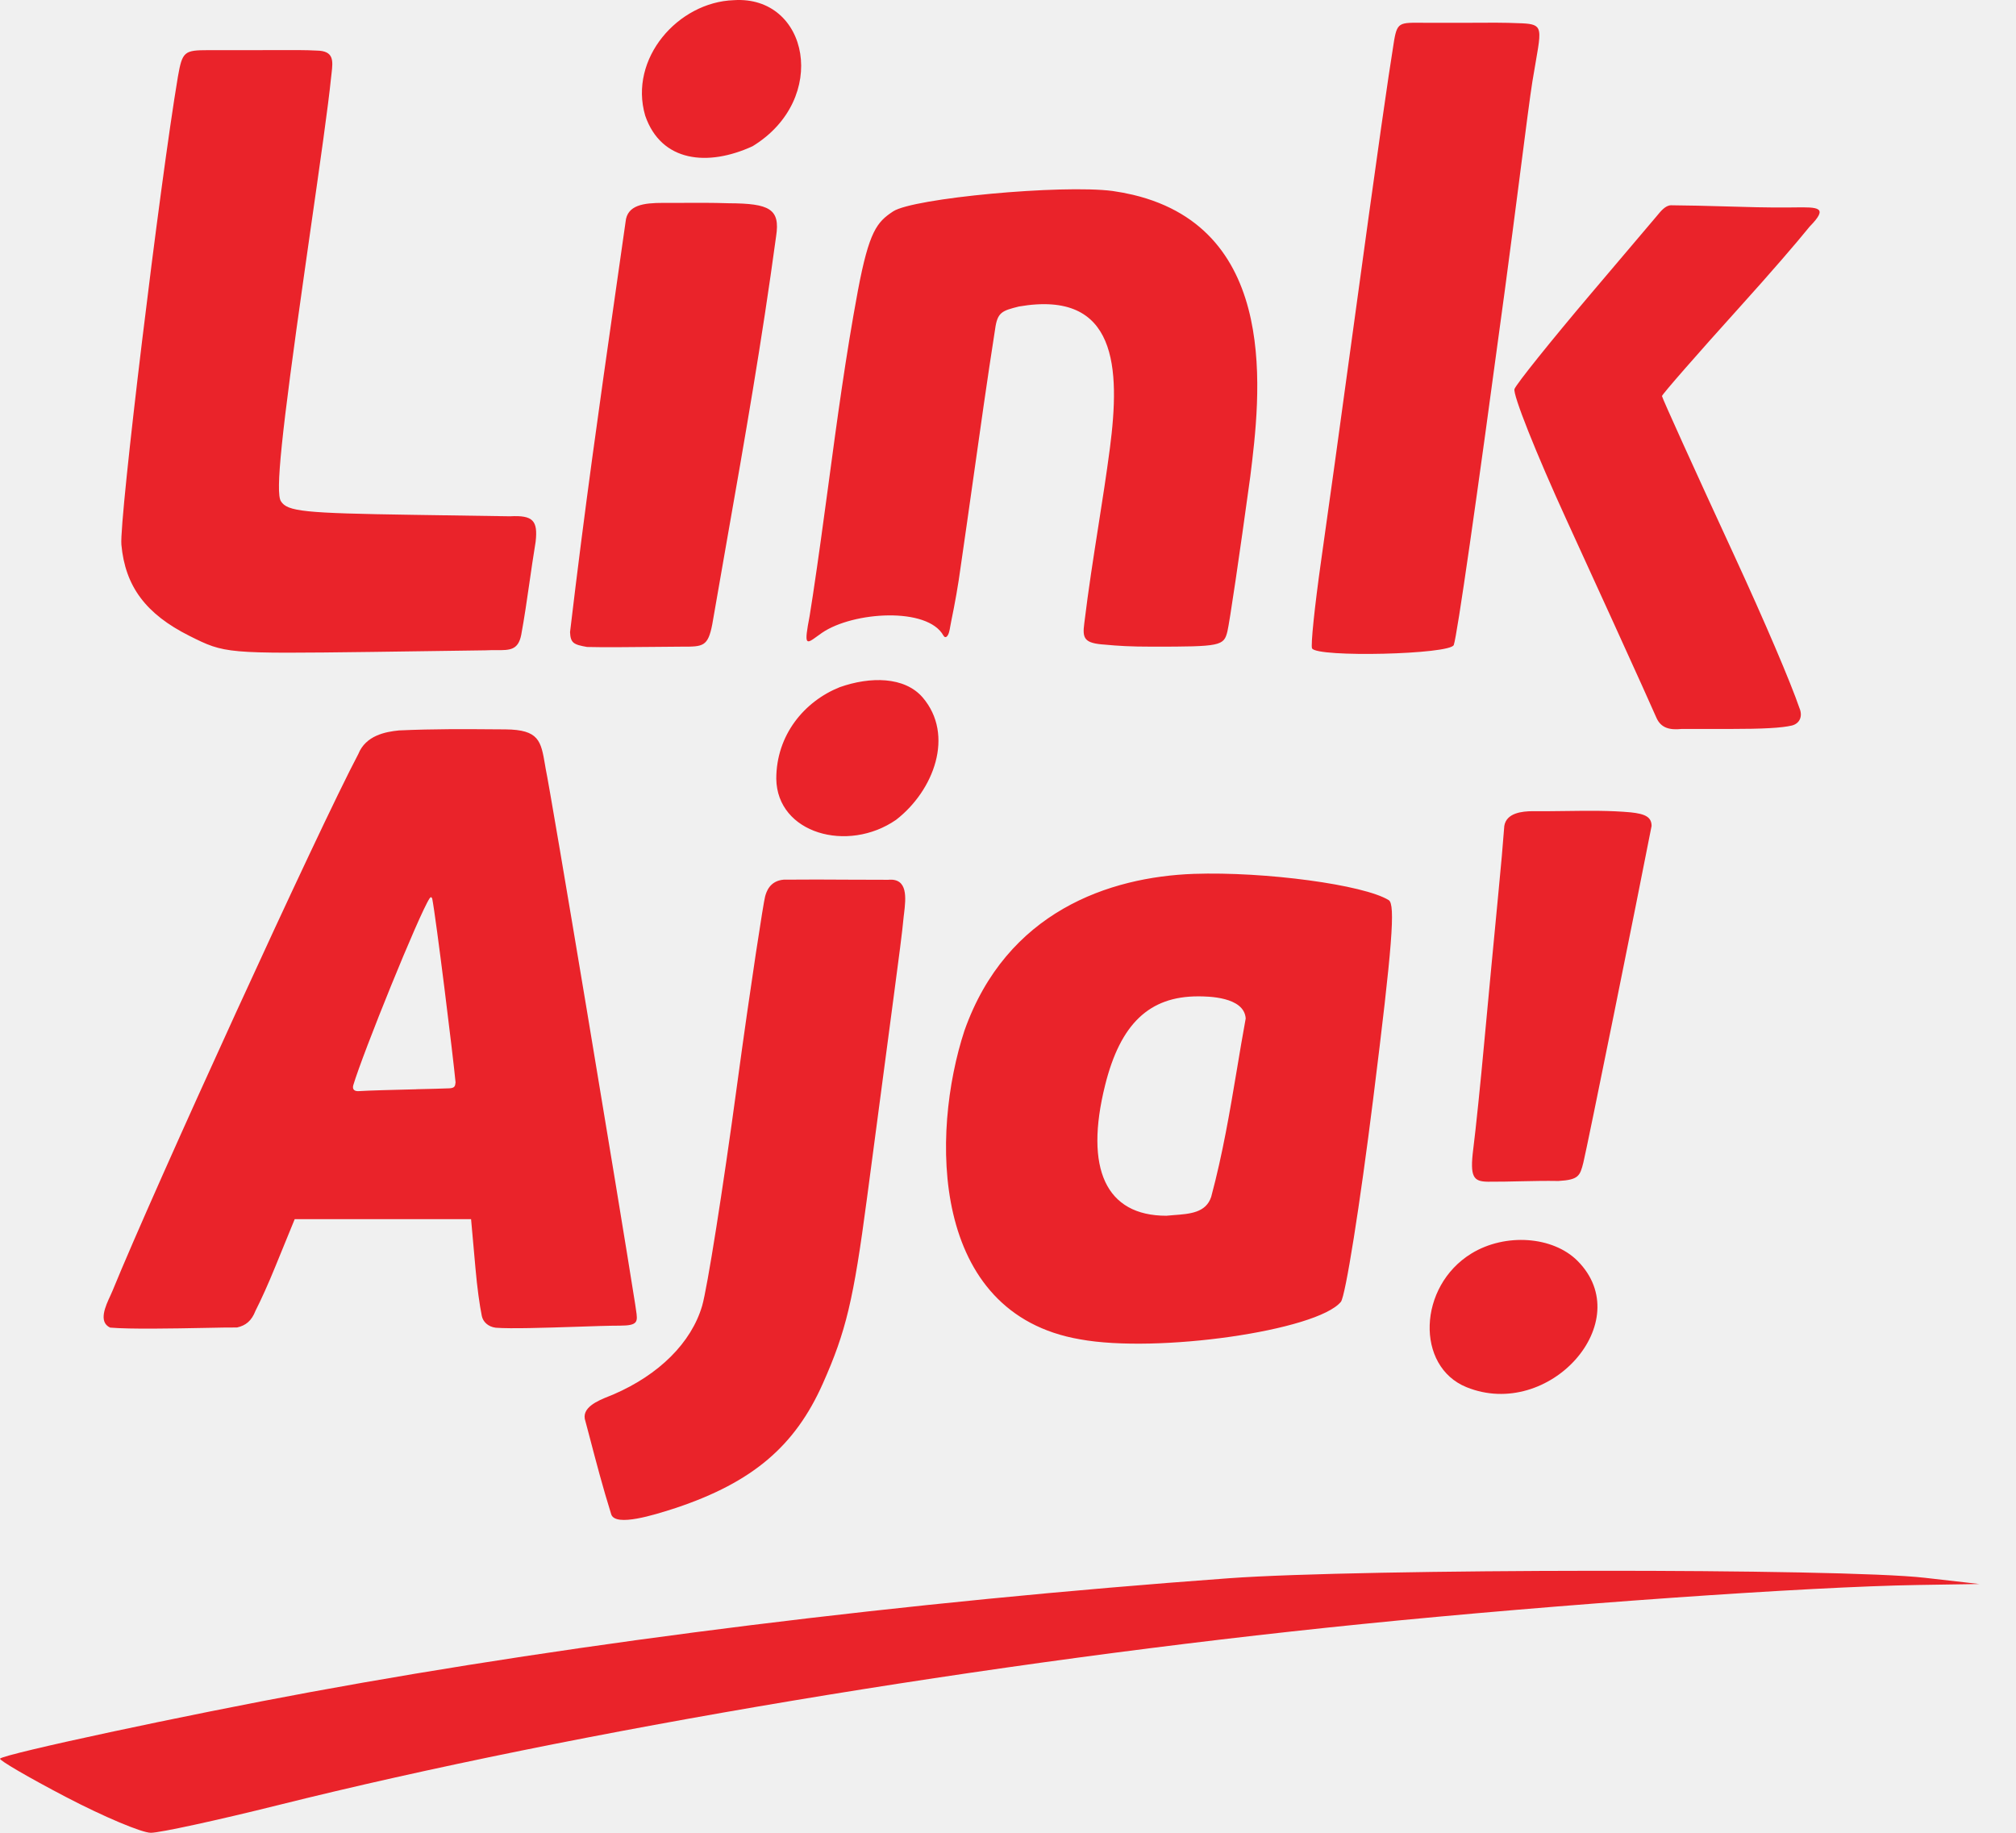
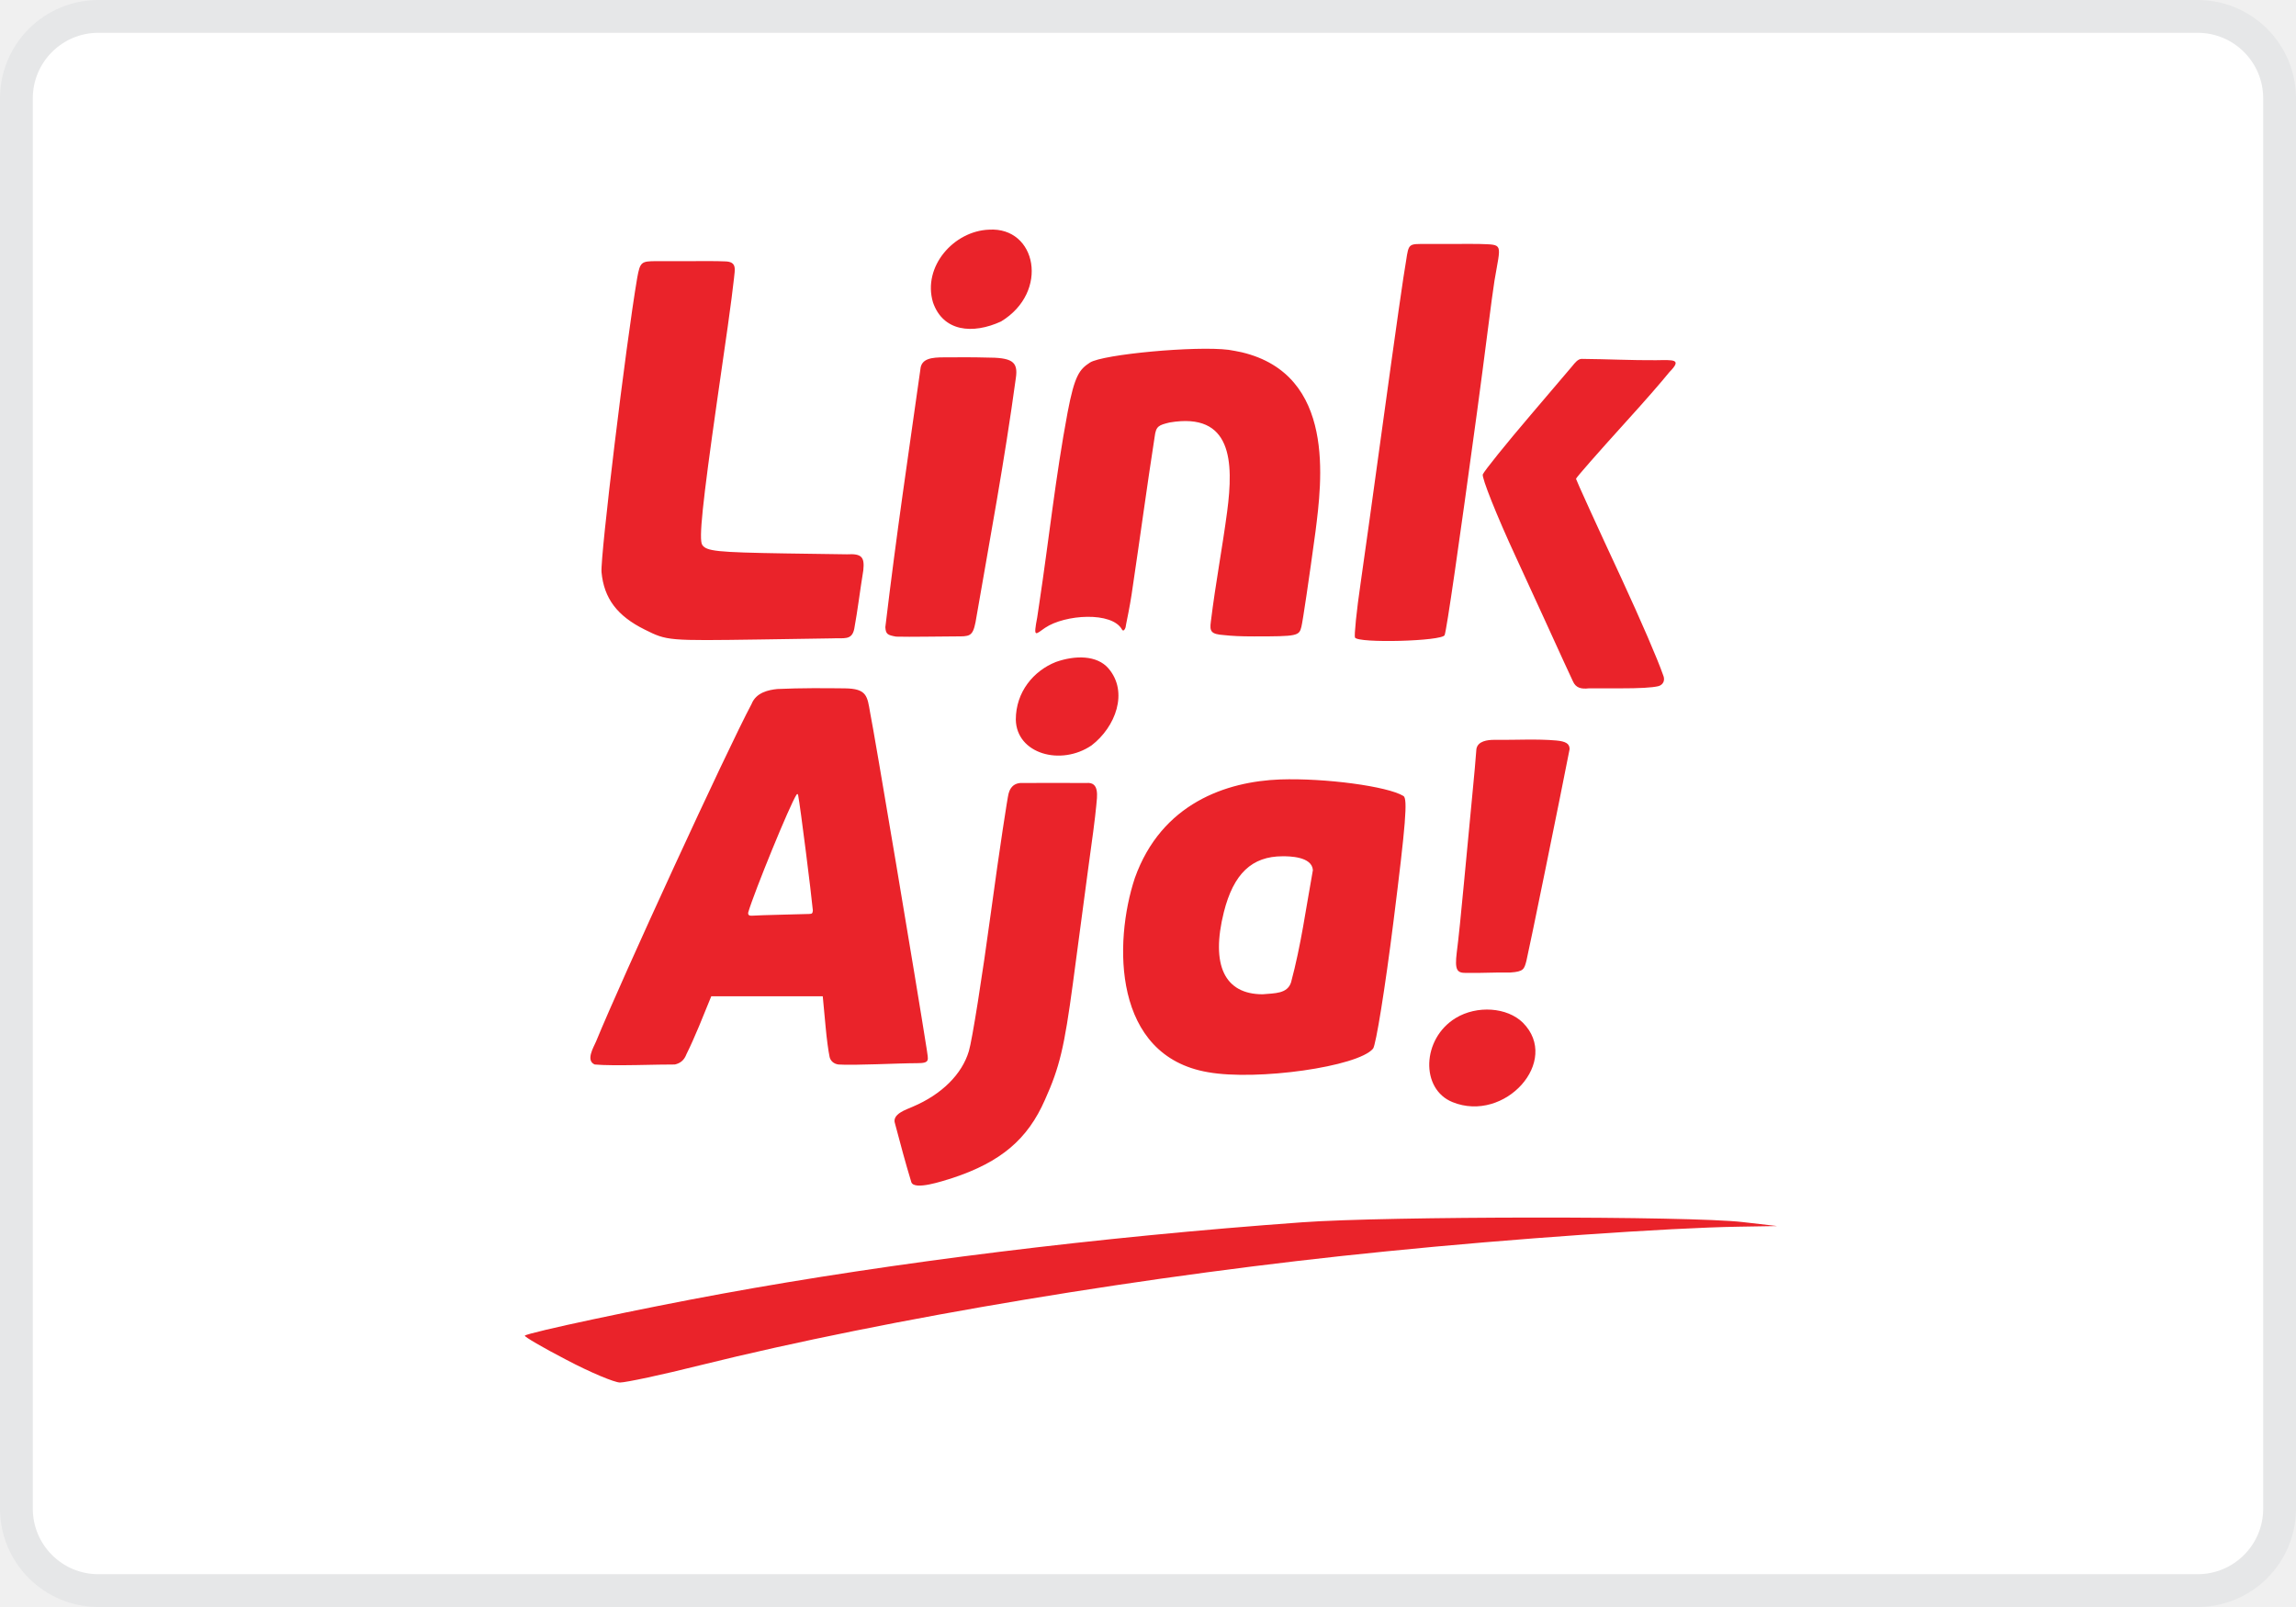
- <svg xmlns="http://www.w3.org/2000/svg" width="33" height="30" viewBox="0 0 33 30" fill="none">
-   <path fill-rule="evenodd" clip-rule="evenodd" d="M10.561 1.892C10.289 0.958 11.1 0.035 12.009 0.003C13.24 -0.08 13.58 1.622 12.32 2.393C11.591 2.729 10.824 2.658 10.561 1.892ZM14.044 4.752C14.227 3.785 14.354 3.635 14.62 3.46C14.949 3.243 17.375 3.018 18.212 3.126C18.329 3.143 18.441 3.164 18.547 3.189C20.968 3.767 20.628 6.493 20.466 7.799L20.459 7.85C20.291 9.076 20.126 10.194 20.092 10.333C20.034 10.574 19.982 10.585 18.87 10.585C18.497 10.585 18.302 10.572 18.09 10.552C17.747 10.53 17.715 10.452 17.749 10.201C17.817 9.641 17.899 9.122 17.979 8.611C18.046 8.188 18.111 7.769 18.168 7.336C18.338 6.029 18.293 4.739 16.679 5.017C16.402 5.087 16.327 5.109 16.289 5.387C16.16 6.21 16.042 7.051 15.925 7.88L15.925 7.88C15.858 8.35 15.793 8.816 15.726 9.272C15.686 9.573 15.629 9.888 15.571 10.167C15.565 10.197 15.56 10.225 15.555 10.252L15.555 10.252C15.549 10.288 15.543 10.321 15.535 10.349C15.519 10.405 15.481 10.463 15.444 10.405C15.185 9.931 13.965 10.01 13.456 10.358C13.428 10.377 13.402 10.396 13.379 10.413C13.191 10.55 13.159 10.572 13.252 10.088C13.271 9.973 13.288 9.858 13.306 9.743C13.397 9.141 13.478 8.542 13.559 7.943L13.559 7.943L13.559 7.942L13.559 7.942L13.559 7.942L13.559 7.942L13.559 7.942L13.559 7.942L13.559 7.942L13.559 7.942L13.559 7.942L13.559 7.942V7.942C13.701 6.885 13.843 5.829 14.044 4.752ZM10.067 4.844C9.809 6.653 9.574 8.295 9.331 10.347C9.339 10.526 9.389 10.551 9.61 10.59C9.87 10.597 10.302 10.593 10.682 10.589C10.853 10.587 11.013 10.585 11.142 10.585L11.172 10.585C11.505 10.585 11.589 10.585 11.659 10.22C11.739 9.755 11.819 9.302 11.897 8.856C12.193 7.174 12.47 5.594 12.704 3.868C12.774 3.42 12.598 3.33 11.93 3.327C11.659 3.318 11.373 3.319 11.087 3.321C11.01 3.321 10.932 3.321 10.855 3.321C10.537 3.321 10.265 3.354 10.24 3.632C10.181 4.048 10.124 4.45 10.067 4.844ZM21.477 10.613C21.453 10.567 21.52 9.923 21.625 9.182C21.731 8.442 21.951 6.851 22.115 5.647C22.581 2.23 22.734 1.201 22.798 0.807C22.863 0.371 22.867 0.371 23.249 0.372L23.316 0.373H24.026C24.111 0.373 24.19 0.372 24.263 0.372C24.431 0.371 24.571 0.371 24.688 0.374L24.779 0.377C24.991 0.383 25.107 0.386 25.161 0.446C25.225 0.518 25.198 0.671 25.139 1.01L25.139 1.01C25.122 1.103 25.104 1.21 25.084 1.333C25.05 1.542 24.972 2.144 24.878 2.877L24.878 2.877L24.878 2.877L24.878 2.878L24.878 2.879C24.802 3.465 24.716 4.133 24.633 4.749C24.162 8.247 23.854 10.391 23.797 10.557C23.744 10.713 21.556 10.765 21.477 10.613ZM1.987 8.915C2.049 9.598 2.387 10.051 3.102 10.409C3.683 10.7 3.696 10.701 6.085 10.671L7.948 10.645C8.013 10.641 8.073 10.642 8.128 10.642C8.343 10.643 8.482 10.644 8.532 10.392C8.585 10.103 8.624 9.832 8.665 9.548L8.665 9.548L8.665 9.548L8.665 9.548L8.665 9.548L8.665 9.548L8.665 9.548C8.696 9.333 8.728 9.11 8.768 8.866C8.806 8.524 8.727 8.43 8.348 8.451L6.754 8.427C4.973 8.4 4.704 8.373 4.598 8.204C4.507 8.06 4.604 7.123 4.982 4.468L5.071 3.842C5.242 2.65 5.373 1.732 5.419 1.273C5.422 1.25 5.424 1.227 5.427 1.204C5.451 0.996 5.47 0.832 5.184 0.828C5.014 0.818 4.769 0.819 4.49 0.82C4.39 0.821 4.285 0.821 4.179 0.821H3.407C3.015 0.821 2.984 0.845 2.912 1.256C2.617 3.005 1.95 8.506 1.987 8.915ZM26.882 11.23C26.709 10.845 26.155 9.628 25.65 8.526C25.145 7.424 24.759 6.453 24.791 6.367C24.824 6.282 25.387 5.58 26.042 4.807L27.108 3.55L27.119 3.537C27.186 3.455 27.262 3.361 27.354 3.36C27.64 3.362 27.931 3.37 28.219 3.378C28.579 3.389 28.935 3.399 29.276 3.396L29.371 3.395C29.763 3.39 29.938 3.387 29.623 3.708C29.406 3.977 28.979 4.471 28.49 5.013C27.783 5.796 27.205 6.458 27.205 6.483C27.205 6.509 27.735 7.679 28.383 9.082C28.892 10.185 29.312 11.172 29.453 11.584C29.514 11.723 29.461 11.843 29.331 11.876C29.16 11.916 28.852 11.932 28.321 11.932H27.527C27.332 11.952 27.19 11.918 27.115 11.751L26.882 11.23ZM13.746 11.248C13.168 11.479 12.707 12.028 12.707 12.748C12.72 13.643 13.875 13.966 14.667 13.42C15.284 12.944 15.631 12.032 15.102 11.415C14.805 11.073 14.245 11.072 13.746 11.248ZM24.116 18.806C24.154 18.512 24.236 17.717 24.298 17.038C24.361 16.359 24.461 15.299 24.521 14.681C24.567 14.213 24.607 13.758 24.624 13.519C24.659 13.305 24.917 13.279 25.087 13.278C25.275 13.28 25.459 13.277 25.64 13.275H25.64C26.003 13.27 26.354 13.266 26.693 13.297C26.933 13.322 27.034 13.375 27.035 13.519C26.805 14.7 25.981 18.777 25.918 19.03C25.863 19.248 25.841 19.312 25.51 19.331C25.291 19.327 25.092 19.332 24.89 19.336H24.89H24.89H24.89H24.89H24.89H24.89H24.89H24.89H24.89H24.89H24.89H24.89H24.89H24.89C24.718 19.34 24.545 19.344 24.356 19.343C24.12 19.34 24.057 19.271 24.116 18.806ZM7.075 14.708C7.139 15.039 7.416 17.281 7.457 17.716C7.451 17.779 7.443 17.808 7.36 17.814C7.25 17.819 7.044 17.824 6.818 17.829L6.817 17.829L6.816 17.83L6.815 17.83H6.815C6.445 17.839 6.023 17.85 5.878 17.86C5.81 17.866 5.763 17.839 5.782 17.766C5.939 17.238 6.861 14.962 7.032 14.705L7.034 14.703C7.05 14.683 7.058 14.674 7.075 14.708ZM1.842 21.128C2.515 19.477 5.216 13.567 5.865 12.343C5.987 12.038 6.31 11.978 6.531 11.956C7.108 11.93 7.613 11.934 8.119 11.938H8.119L8.274 11.939C8.824 11.944 8.855 12.129 8.922 12.522L8.931 12.576C9.022 13.004 10.143 19.732 10.397 21.347C10.402 21.382 10.406 21.414 10.411 21.443C10.44 21.635 10.449 21.698 10.148 21.699C9.971 21.699 9.702 21.708 9.413 21.718L9.413 21.718C8.917 21.734 8.362 21.752 8.114 21.733C7.988 21.717 7.906 21.634 7.887 21.541C7.851 21.368 7.81 21.07 7.783 20.76L7.711 19.956H6.268H4.824L4.508 20.729C4.396 21.005 4.274 21.276 4.182 21.456C4.118 21.621 4.023 21.697 3.88 21.729C3.772 21.728 3.579 21.731 3.35 21.736H3.35H3.35H3.35H3.35C2.832 21.746 2.13 21.759 1.803 21.731C1.605 21.639 1.728 21.377 1.807 21.207L1.807 21.207C1.821 21.177 1.833 21.151 1.842 21.128ZM20.247 17.506C20.128 18.213 20.017 18.877 19.826 19.591C19.74 19.851 19.48 19.87 19.208 19.89H19.208H19.208C19.169 19.893 19.13 19.896 19.091 19.9C18.105 19.9 17.747 19.134 18.09 17.761C18.34 16.759 18.812 16.309 19.61 16.309L19.612 16.309C19.767 16.309 20.367 16.313 20.391 16.671C20.338 16.959 20.292 17.235 20.247 17.506ZM17.68 21.923C15.219 21.501 15.235 18.554 15.787 16.87C16.477 14.92 18.159 14.354 19.541 14.304C20.708 14.264 22.326 14.482 22.732 14.734C22.844 14.804 22.791 15.48 22.478 17.985C22.261 19.725 22.023 21.22 21.949 21.309C21.56 21.781 18.949 22.156 17.68 21.923ZM24.086 20.518C23.208 21.056 23.169 22.367 24.005 22.706C25.358 23.255 26.812 21.632 25.823 20.639C25.422 20.236 24.642 20.178 24.086 20.518ZM9.583 23.264C9.503 23.041 9.789 22.926 9.972 22.853C9.997 22.843 10.021 22.833 10.041 22.825C10.79 22.502 11.316 21.977 11.493 21.376C11.577 21.089 11.834 19.465 12.064 17.767C12.294 16.07 12.5 14.757 12.523 14.68L12.525 14.671C12.544 14.604 12.596 14.419 12.827 14.399C13.213 14.395 13.537 14.397 13.881 14.399H13.881C14.088 14.4 14.301 14.401 14.539 14.401C14.867 14.369 14.828 14.705 14.799 14.95L14.793 14.998C14.77 15.253 14.71 15.702 14.636 16.259L14.585 16.645L14.191 19.618C13.971 21.281 13.849 21.793 13.468 22.649C13.014 23.669 12.322 24.261 11.066 24.682L11.013 24.699C10.724 24.791 10.08 24.997 10.006 24.79C9.865 24.338 9.76 23.937 9.644 23.494L9.644 23.494L9.583 23.264ZM0.001 28.786C-0.022 28.809 0.463 29.092 1.079 29.414C1.695 29.736 2.321 30 2.469 30C2.617 30 3.555 29.796 4.554 29.547C9.446 28.326 16.208 27.197 22.29 26.584C25.503 26.26 29.604 25.972 31.393 25.944L32.4 25.928L31.506 25.826C30.143 25.669 22.284 25.675 20.111 25.834C14.836 26.219 9.54 26.876 5.086 27.696C3.027 28.075 0.08 28.707 0.001 28.786Z" fill="#EA232A" />
+ <svg xmlns="http://www.w3.org/2000/svg" width="70" height="49" viewBox="0 0 70 49" fill="none">
+   <path d="M0.5 3C0.5 1.619 1.619 0.5 3 0.5H67C68.381 0.5 69.5 1.619 69.5 3V46C69.5 47.381 68.381 48.5 67 48.5H3C1.619 48.5 0.5 47.381 0.5 46V3Z" fill="white" stroke="#E6E7E8" />
+   <path d="M17.271 41.464C16.545 41.088 15.974 40.753 16.001 40.726C16.095 40.632 19.569 39.894 21.994 39.451C27.241 38.491 33.483 37.719 39.697 37.27C42.257 37.082 51.522 37.075 53.128 37.263L54.183 37.384L52.993 37.404C50.884 37.438 46.053 37.773 42.264 38.156C35.095 38.867 27.127 40.196 21.362 41.625C20.187 41.92 19.078 42.155 18.903 42.155C18.735 42.155 17.996 41.847 17.271 41.464ZM27.288 34.263C27.181 33.968 27.631 33.834 27.826 33.746C28.712 33.371 29.331 32.753 29.539 32.049C29.64 31.713 29.942 29.807 30.211 27.821C30.48 25.834 30.721 24.291 30.748 24.203C30.768 24.136 30.822 23.901 31.104 23.875C31.837 23.868 32.374 23.875 33.12 23.875C33.53 23.834 33.449 24.284 33.422 24.573C33.389 24.935 33.295 25.64 33.174 26.505C33.033 27.552 32.824 29.123 32.71 29.988C32.448 31.934 32.307 32.538 31.857 33.538C31.333 34.733 30.52 35.431 29.035 35.921C28.733 36.015 27.879 36.303 27.785 36.048C27.597 35.431 27.456 34.894 27.288 34.263ZM44.286 33.606C43.299 33.21 43.346 31.673 44.38 31.042C45.032 30.646 45.952 30.713 46.429 31.183C47.592 32.351 45.879 34.25 44.286 33.606ZM36.829 32.693C33.926 32.196 33.946 28.747 34.598 26.774C35.411 24.492 37.393 23.828 39.026 23.767C40.403 23.72 42.304 23.975 42.788 24.271C42.922 24.351 42.855 25.143 42.486 28.082C42.23 30.123 41.948 31.874 41.861 31.975C41.404 32.525 38.327 32.961 36.829 32.693ZM39.361 29.955C39.67 28.8 39.805 27.754 40.027 26.532C40 26.109 39.288 26.109 39.106 26.109C38.166 26.109 37.608 26.64 37.312 27.814C36.909 29.425 37.333 30.317 38.495 30.317C38.864 30.284 39.247 30.304 39.361 29.955ZM18.171 31.76C18.964 29.827 22.148 22.901 22.914 21.465C23.055 21.11 23.438 21.036 23.7 21.009C24.446 20.976 25.098 20.982 25.756 20.989C26.435 20.996 26.442 21.23 26.529 21.734C26.637 22.237 27.96 30.116 28.256 32.008C28.296 32.324 28.37 32.418 27.96 32.418C27.396 32.418 26.025 32.492 25.561 32.458C25.414 32.438 25.32 32.344 25.293 32.23C25.252 32.029 25.205 31.68 25.172 31.317L25.084 30.378H23.385H21.685L21.315 31.284C21.181 31.606 21.04 31.921 20.932 32.136C20.858 32.331 20.744 32.418 20.576 32.458C20.16 32.451 18.682 32.512 18.131 32.458C17.849 32.337 18.097 31.934 18.171 31.76ZM24.782 27.76C24.735 27.25 24.406 24.626 24.332 24.237C24.312 24.197 24.305 24.21 24.285 24.23C24.083 24.532 22.995 27.197 22.814 27.814C22.793 27.901 22.847 27.928 22.928 27.921C23.203 27.901 24.332 27.881 24.675 27.868C24.769 27.868 24.775 27.834 24.782 27.76ZM44.414 29.035C44.461 28.693 44.555 27.76 44.629 26.962C44.703 26.163 44.824 24.922 44.891 24.203C44.945 23.653 44.992 23.123 45.012 22.841C45.052 22.593 45.355 22.559 45.556 22.559C46.221 22.566 46.853 22.526 47.451 22.579C47.733 22.606 47.854 22.673 47.854 22.841C47.585 24.224 46.611 29.002 46.537 29.297C46.47 29.552 46.45 29.626 46.053 29.653C45.576 29.646 45.18 29.673 44.696 29.666C44.421 29.666 44.347 29.586 44.414 29.035ZM30.97 21.942C30.97 21.096 31.514 20.452 32.193 20.184C32.784 19.976 33.442 19.976 33.792 20.378C34.417 21.103 34.007 22.17 33.281 22.727C32.347 23.365 30.99 22.989 30.97 21.942ZM47.672 20.163C47.471 19.714 46.812 18.284 46.221 16.996C45.623 15.707 45.173 14.566 45.207 14.466C45.247 14.365 45.905 13.546 46.678 12.64L47.934 11.164C48.015 11.063 48.109 10.943 48.223 10.943C48.983 10.949 49.762 10.989 50.487 10.983C51.025 10.976 51.294 10.943 50.897 11.345C50.642 11.661 50.138 12.238 49.56 12.875C48.727 13.795 48.049 14.566 48.049 14.6C48.049 14.627 48.673 16.003 49.439 17.647C50.037 18.942 50.535 20.096 50.703 20.579C50.776 20.741 50.709 20.881 50.561 20.922C50.36 20.969 49.997 20.989 49.372 20.989H48.438C48.21 21.016 48.042 20.976 47.955 20.774L47.672 20.163ZM19.656 19.197C18.816 18.781 18.413 18.244 18.339 17.445C18.299 16.969 19.078 10.52 19.427 8.473C19.515 7.99 19.548 7.963 20.012 7.963H20.919C21.396 7.963 21.833 7.956 22.101 7.97C22.478 7.976 22.404 8.211 22.377 8.493C22.31 9.124 22.115 10.486 21.86 12.238C21.416 15.352 21.302 16.446 21.409 16.613C21.537 16.808 21.853 16.841 23.949 16.875L25.823 16.902C26.274 16.875 26.361 16.989 26.321 17.385C26.213 18.049 26.153 18.58 26.045 19.17C25.971 19.539 25.729 19.445 25.36 19.465L23.163 19.499C20.355 19.539 20.341 19.539 19.656 19.197ZM41.31 19.439C41.283 19.385 41.357 18.627 41.485 17.761C41.612 16.895 41.867 15.03 42.062 13.62C42.613 9.614 42.788 8.413 42.869 7.949C42.949 7.413 42.949 7.439 43.48 7.439H44.32C44.649 7.439 44.904 7.433 45.099 7.439C45.852 7.466 45.758 7.399 45.563 8.56C45.489 9.003 45.254 10.936 45.032 12.56C44.474 16.66 44.111 19.17 44.044 19.365C43.977 19.553 41.397 19.62 41.31 19.439ZM26.992 19.123C27.342 16.197 27.678 13.983 28.061 11.258C28.088 10.929 28.41 10.896 28.786 10.896C29.216 10.896 29.646 10.889 30.056 10.902C30.842 10.902 31.051 11.01 30.97 11.533C30.621 14.09 30.191 16.372 29.741 18.976C29.653 19.419 29.552 19.405 29.129 19.405C28.639 19.405 27.765 19.425 27.322 19.412C27.06 19.365 27.006 19.338 26.992 19.123ZM32.549 12.573C32.764 11.439 32.912 11.265 33.227 11.057C33.617 10.802 36.472 10.54 37.46 10.667C37.594 10.688 37.729 10.714 37.856 10.741C40.745 11.426 40.295 14.701 40.107 16.204C39.912 17.64 39.718 18.949 39.677 19.11C39.61 19.392 39.55 19.405 38.239 19.405C37.803 19.405 37.568 19.392 37.319 19.365C36.916 19.338 36.876 19.251 36.916 18.956C37.064 17.754 37.265 16.721 37.413 15.6C37.615 14.07 37.561 12.56 35.66 12.882C35.33 12.963 35.243 12.989 35.203 13.318C34.968 14.828 34.759 16.392 34.538 17.868C34.49 18.224 34.423 18.593 34.356 18.915C34.336 18.996 34.329 19.07 34.316 19.13C34.296 19.197 34.249 19.264 34.208 19.197C33.906 18.64 32.468 18.734 31.863 19.143C31.561 19.351 31.501 19.465 31.622 18.828C31.642 18.694 31.662 18.559 31.682 18.425C31.978 16.466 32.179 14.546 32.549 12.573ZM28.444 9.218C28.121 8.124 29.082 7.043 30.15 7.003C31.602 6.909 32.005 8.902 30.52 9.802C29.66 10.198 28.753 10.117 28.444 9.218Z" fill="#EA232A" />
</svg>
